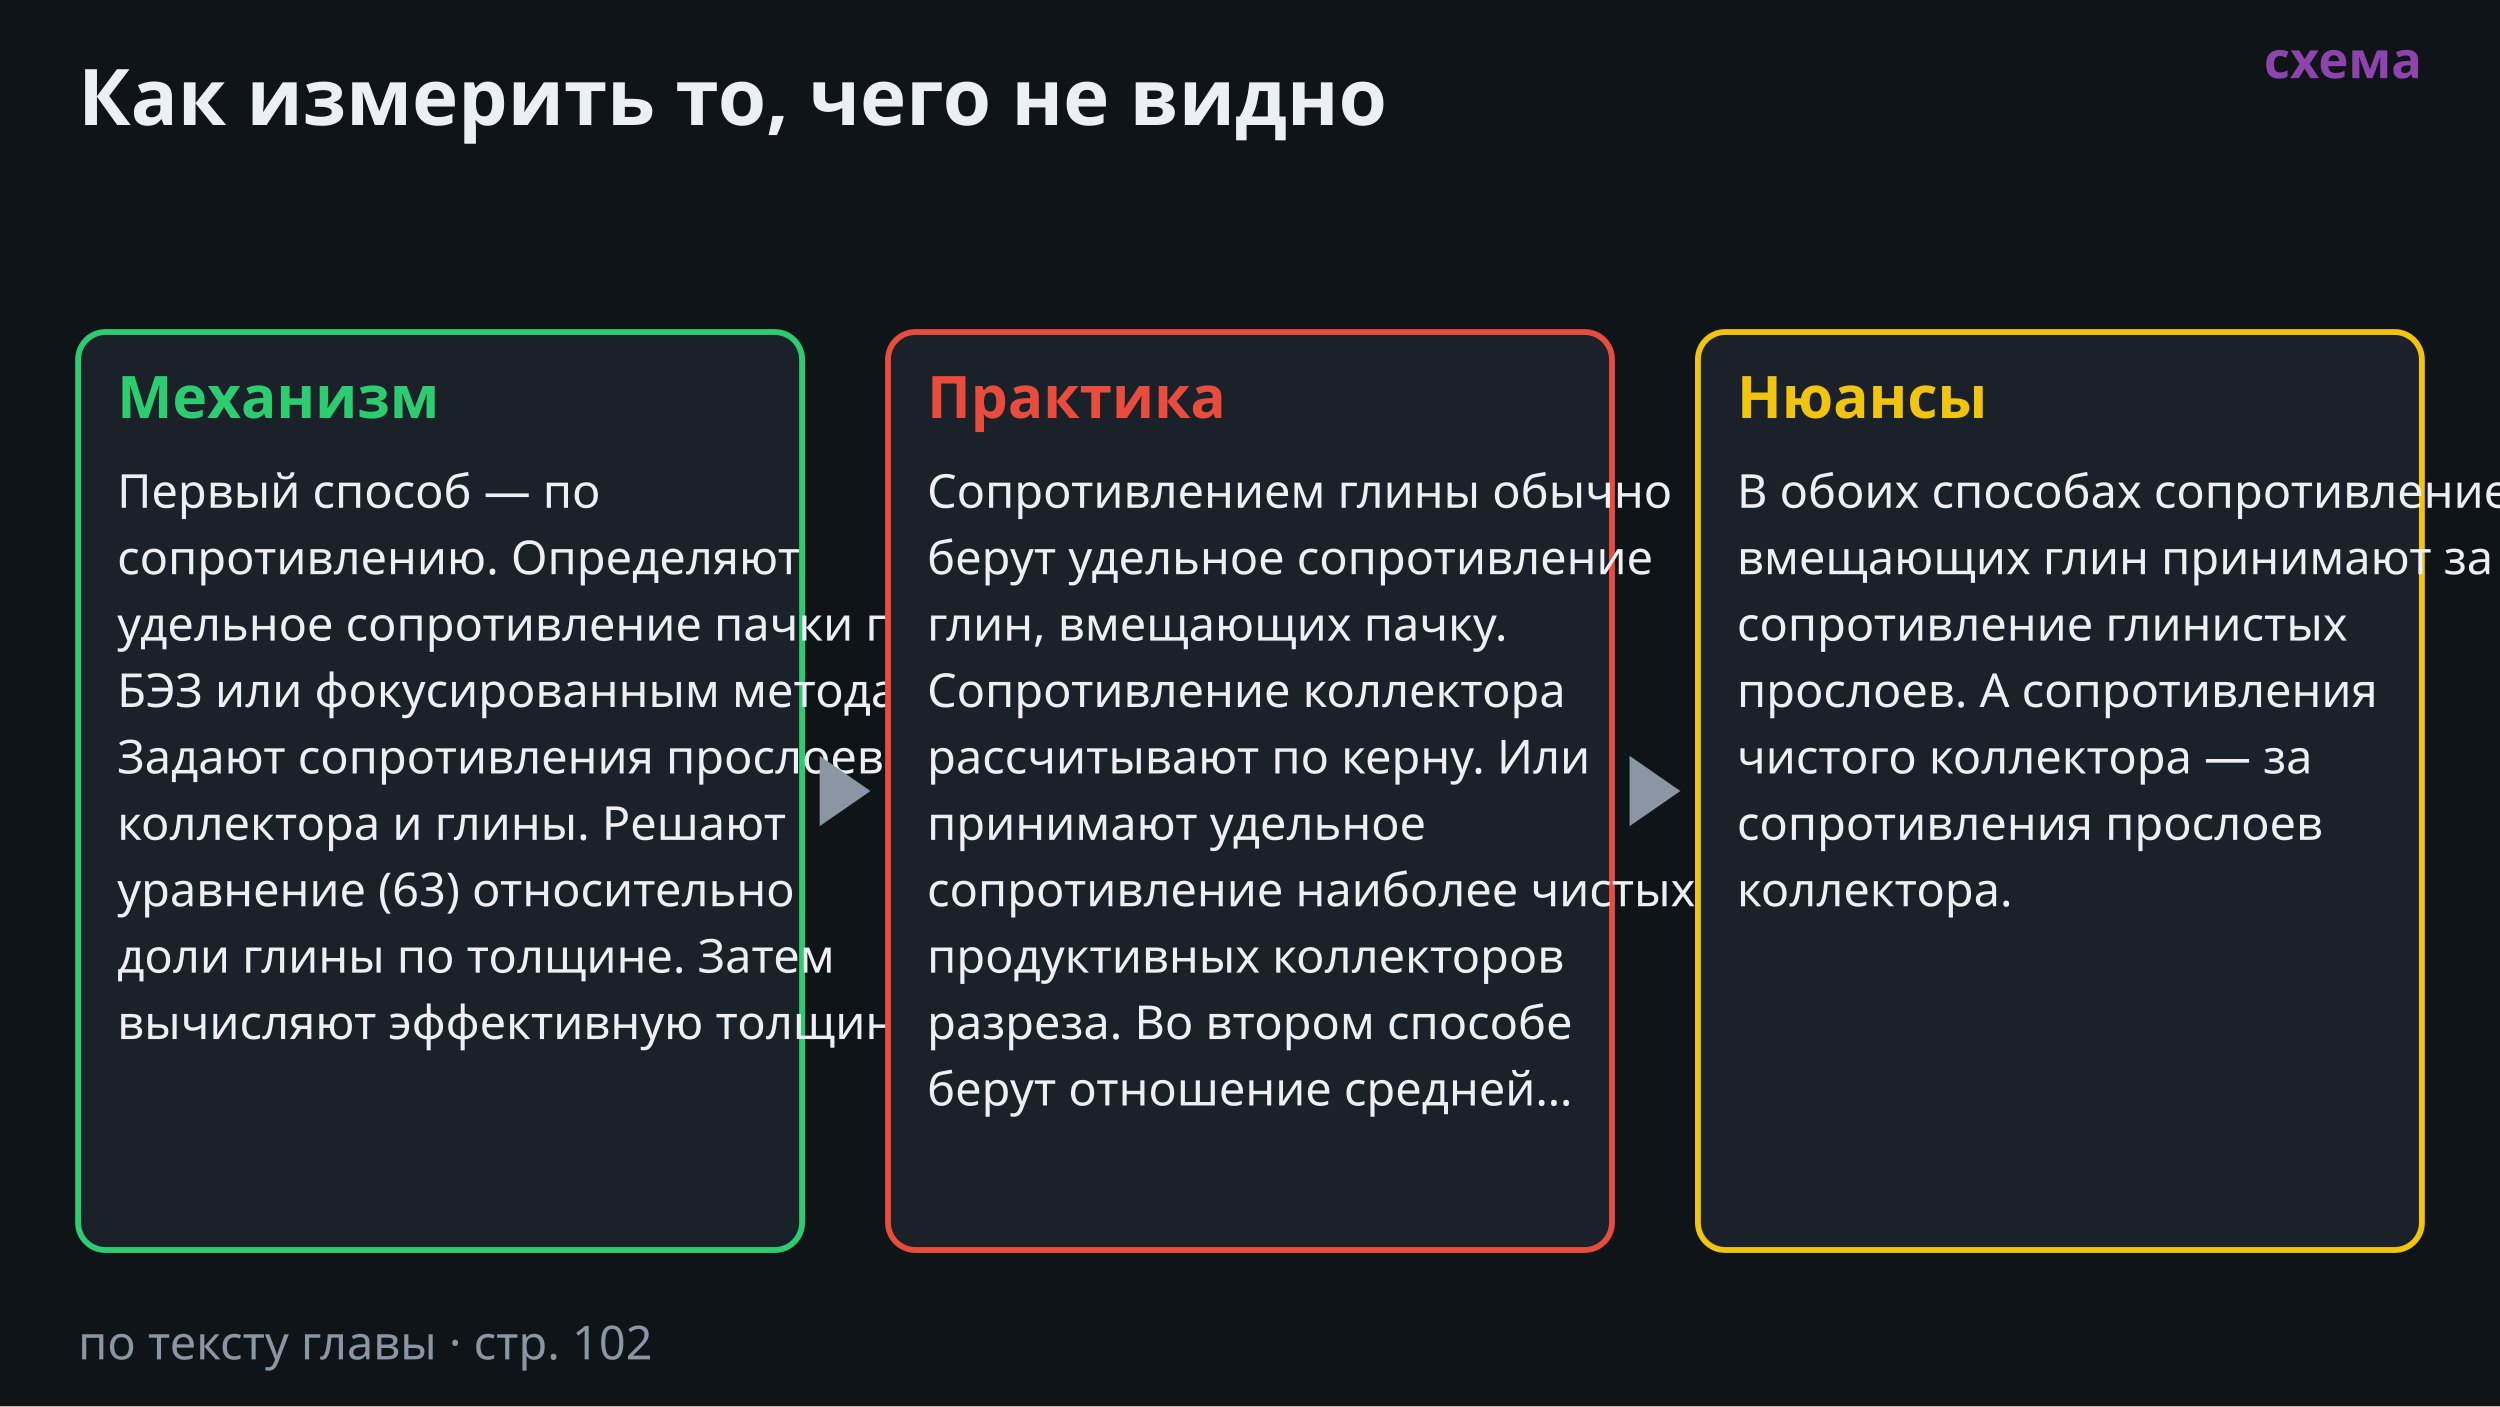
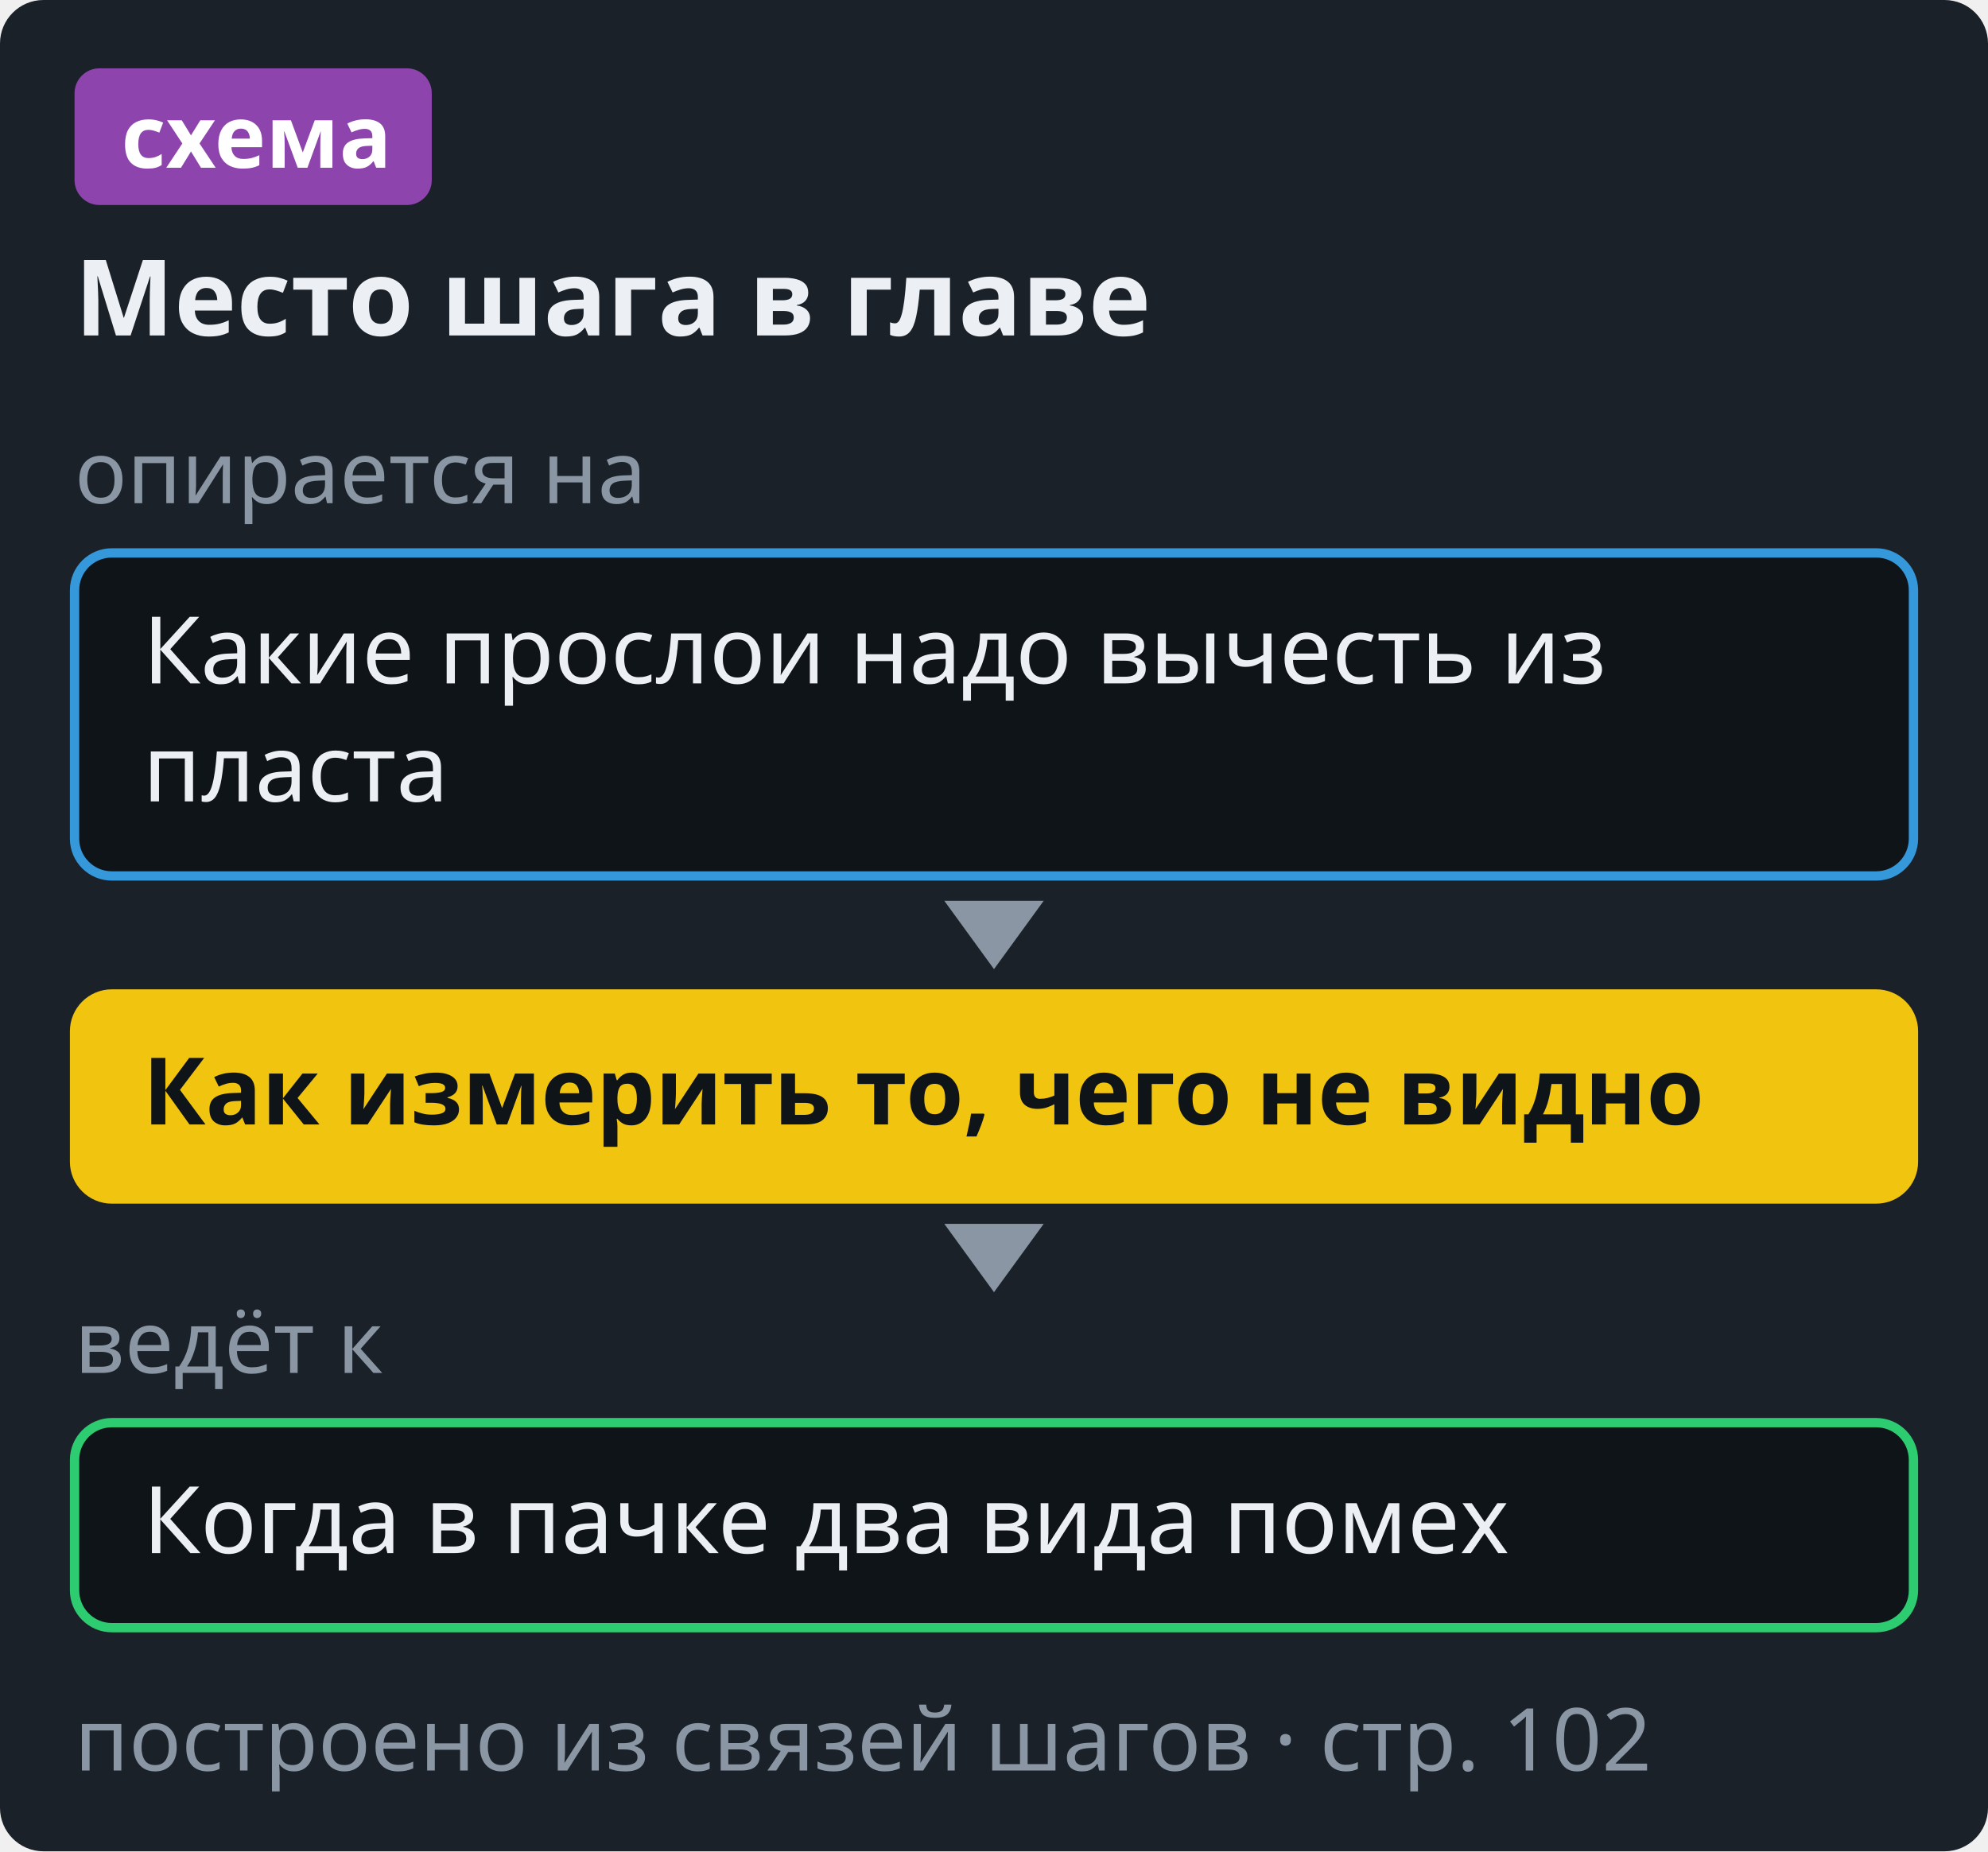
- <svg xmlns="http://www.w3.org/2000/svg" viewBox="0 0 1280 720" width="1280" height="720" style="max-width:100%;height:auto">
-   <rect width="1280" height="720" fill="#0F1419" />
-   <text x="40" y="64" font-family="Segoe UI" font-size="40" font-weight="700" fill="#ECEFF4">Как измерить то, чего не видно</text>
-   <text x="1240" y="40" text-anchor="end" font-family="Segoe UI" font-size="26" font-weight="700" fill="#8E44AD">схема</text>
-   <rect x="40.0" y="170" width="370.667" height="470" rx="14" fill="#1A2129" stroke="#2ECC71" stroke-width="3" />
-   <text x="60.0" y="214" font-family="Segoe UI" font-size="30" font-weight="700" fill="#2ECC71">Механизм</text>
-   <text x="60.0" y="260" font-family="Segoe UI" font-size="24" fill="#ECEFF4">Первый способ — по</text>
-   <text x="60.0" y="294" font-family="Segoe UI" font-size="24" fill="#ECEFF4">сопротивлению. Определяют</text>
-   <text x="60.0" y="328" font-family="Segoe UI" font-size="24" fill="#ECEFF4">удельное сопротивление пачки по</text>
-   <text x="60.0" y="362" font-family="Segoe UI" font-size="24" fill="#ECEFF4">БЭЗ или фокусированным методам.</text>
-   <text x="60.0" y="396" font-family="Segoe UI" font-size="24" fill="#ECEFF4">Задают сопротивления прослоев</text>
-   <text x="60.0" y="430" font-family="Segoe UI" font-size="24" fill="#ECEFF4">коллектора и глины. Решают</text>
-   <text x="60.0" y="464" font-family="Segoe UI" font-size="24" fill="#ECEFF4">уравнение (63) относительно</text>
-   <text x="60.0" y="498" font-family="Segoe UI" font-size="24" fill="#ECEFF4">доли глины по толщине. Затем</text>
-   <text x="60.0" y="532" font-family="Segoe UI" font-size="24" fill="#ECEFF4">вычисляют эффективную толщину:…</text>
-   <polygon points="419.667,387 445.667,405 419.667,423" fill="#8A96A3" />
-   <rect x="454.667" y="170" width="370.667" height="470" rx="14" fill="#1A2129" stroke="#E74C3C" stroke-width="3" />
-   <text x="474.667" y="214" font-family="Segoe UI" font-size="30" font-weight="700" fill="#E74C3C">Практика</text>
-   <text x="474.667" y="260" font-family="Segoe UI" font-size="24" fill="#ECEFF4">Сопротивлением глины обычно</text>
-   <text x="474.667" y="294" font-family="Segoe UI" font-size="24" fill="#ECEFF4">берут удельное сопротивление</text>
-   <text x="474.667" y="328" font-family="Segoe UI" font-size="24" fill="#ECEFF4">глин, вмещающих пачку.</text>
-   <text x="474.667" y="362" font-family="Segoe UI" font-size="24" fill="#ECEFF4">Сопротивление коллектора</text>
-   <text x="474.667" y="396" font-family="Segoe UI" font-size="24" fill="#ECEFF4">рассчитывают по керну. Или</text>
-   <text x="474.667" y="430" font-family="Segoe UI" font-size="24" fill="#ECEFF4">принимают удельное</text>
-   <text x="474.667" y="464" font-family="Segoe UI" font-size="24" fill="#ECEFF4">сопротивление наиболее чистых</text>
-   <text x="474.667" y="498" font-family="Segoe UI" font-size="24" fill="#ECEFF4">продуктивных коллекторов</text>
-   <text x="474.667" y="532" font-family="Segoe UI" font-size="24" fill="#ECEFF4">разреза. Во втором способе</text>
-   <text x="474.667" y="566" font-family="Segoe UI" font-size="24" fill="#ECEFF4">берут отношение средней…</text>
-   <polygon points="834.333,387 860.333,405 834.333,423" fill="#8A96A3" />
-   <rect x="869.333" y="170" width="370.667" height="470" rx="14" fill="#1A2129" stroke="#F1C40F" stroke-width="3" />
-   <text x="889.333" y="214" font-family="Segoe UI" font-size="30" font-weight="700" fill="#F1C40F">Нюансы</text>
-   <text x="889.333" y="260" font-family="Segoe UI" font-size="24" fill="#ECEFF4">В обоих способах сопротивление</text>
-   <text x="889.333" y="294" font-family="Segoe UI" font-size="24" fill="#ECEFF4">вмещающих глин принимают за</text>
-   <text x="889.333" y="328" font-family="Segoe UI" font-size="24" fill="#ECEFF4">сопротивление глинистых</text>
-   <text x="889.333" y="362" font-family="Segoe UI" font-size="24" fill="#ECEFF4">прослоев. А сопротивления</text>
-   <text x="889.333" y="396" font-family="Segoe UI" font-size="24" fill="#ECEFF4">чистого коллектора — за</text>
-   <text x="889.333" y="430" font-family="Segoe UI" font-size="24" fill="#ECEFF4">сопротивления прослоев</text>
-   <text x="889.333" y="464" font-family="Segoe UI" font-size="24" fill="#ECEFF4">коллектора.</text>
-   <text x="40" y="696" font-family="Segoe UI" font-size="24" fill="#8A96A3">по тексту главы · стр. 102</text>
+ <svg xmlns="http://www.w3.org/2000/svg" viewBox="0 0 640 596" width="640" height="596" style="max-width:100%;height:auto">
+   <rect width="640" height="596" rx="14" fill="#1A2129" />
+   <rect x="24" y="22" width="115" height="44" rx="8" fill="#8E44AD" />
+   <text x="39.0" y="54.0" font-family="Segoe UI,system-ui,sans-serif" font-size="28" font-weight="600" fill="#FFFFFF" text-anchor="start">схема</text>
+   <text x="24.0" y="108.0" font-family="Segoe UI,system-ui,sans-serif" font-size="34" font-weight="700" fill="#ECEFF4" text-anchor="start">Место шага в главе</text>
+   <text x="24.0" y="162.0" font-family="Segoe UI,system-ui,sans-serif" font-size="28" font-weight="400" fill="#8A96A3" text-anchor="start">опирается на</text>
+   <rect x="24" y="178" width="592" height="104" rx="12" fill="#0F1419" stroke="#3498DB" stroke-width="3" />
+   <text x="46.0" y="220.0" font-family="Segoe UI,system-ui,sans-serif" font-size="30" font-weight="400" fill="#ECEFF4" text-anchor="start">Какие прослои надо вычесть из</text>
+   <text x="46.0" y="258.0" font-family="Segoe UI,system-ui,sans-serif" font-size="30" font-weight="400" fill="#ECEFF4" text-anchor="start">пласта</text>
+   <polygon points="304.0,290 336.0,290 320.0,312" fill="#8A96A3" />
+   <rect x="24" y="320" width="592" height="66" rx="12" fill="#F1C40F" stroke="#F1C40F" stroke-width="3" />
+   <text x="46.0" y="362.0" font-family="Segoe UI,system-ui,sans-serif" font-size="30" font-weight="700" fill="#0F1419" text-anchor="start">Как измерить то, чего не видно</text>
+   <polygon points="304.0,394 336.0,394 320.0,416" fill="#8A96A3" />
+   <text x="24.0" y="442.0" font-family="Segoe UI,system-ui,sans-serif" font-size="28" font-weight="400" fill="#8A96A3" text-anchor="start">ведёт к</text>
+   <rect x="24" y="458" width="592" height="66" rx="12" fill="#0F1419" stroke="#2ECC71" stroke-width="3" />
+   <text x="46.0" y="500.0" font-family="Segoe UI,system-ui,sans-serif" font-size="30" font-weight="400" fill="#ECEFF4" text-anchor="start">Когда в пачке два вида помех</text>
+   <text x="24.0" y="570.0" font-family="Segoe UI,system-ui,sans-serif" font-size="28" font-weight="400" fill="#8A96A3" text-anchor="start">построено из связей шагов · стр. 102</text>
</svg>
